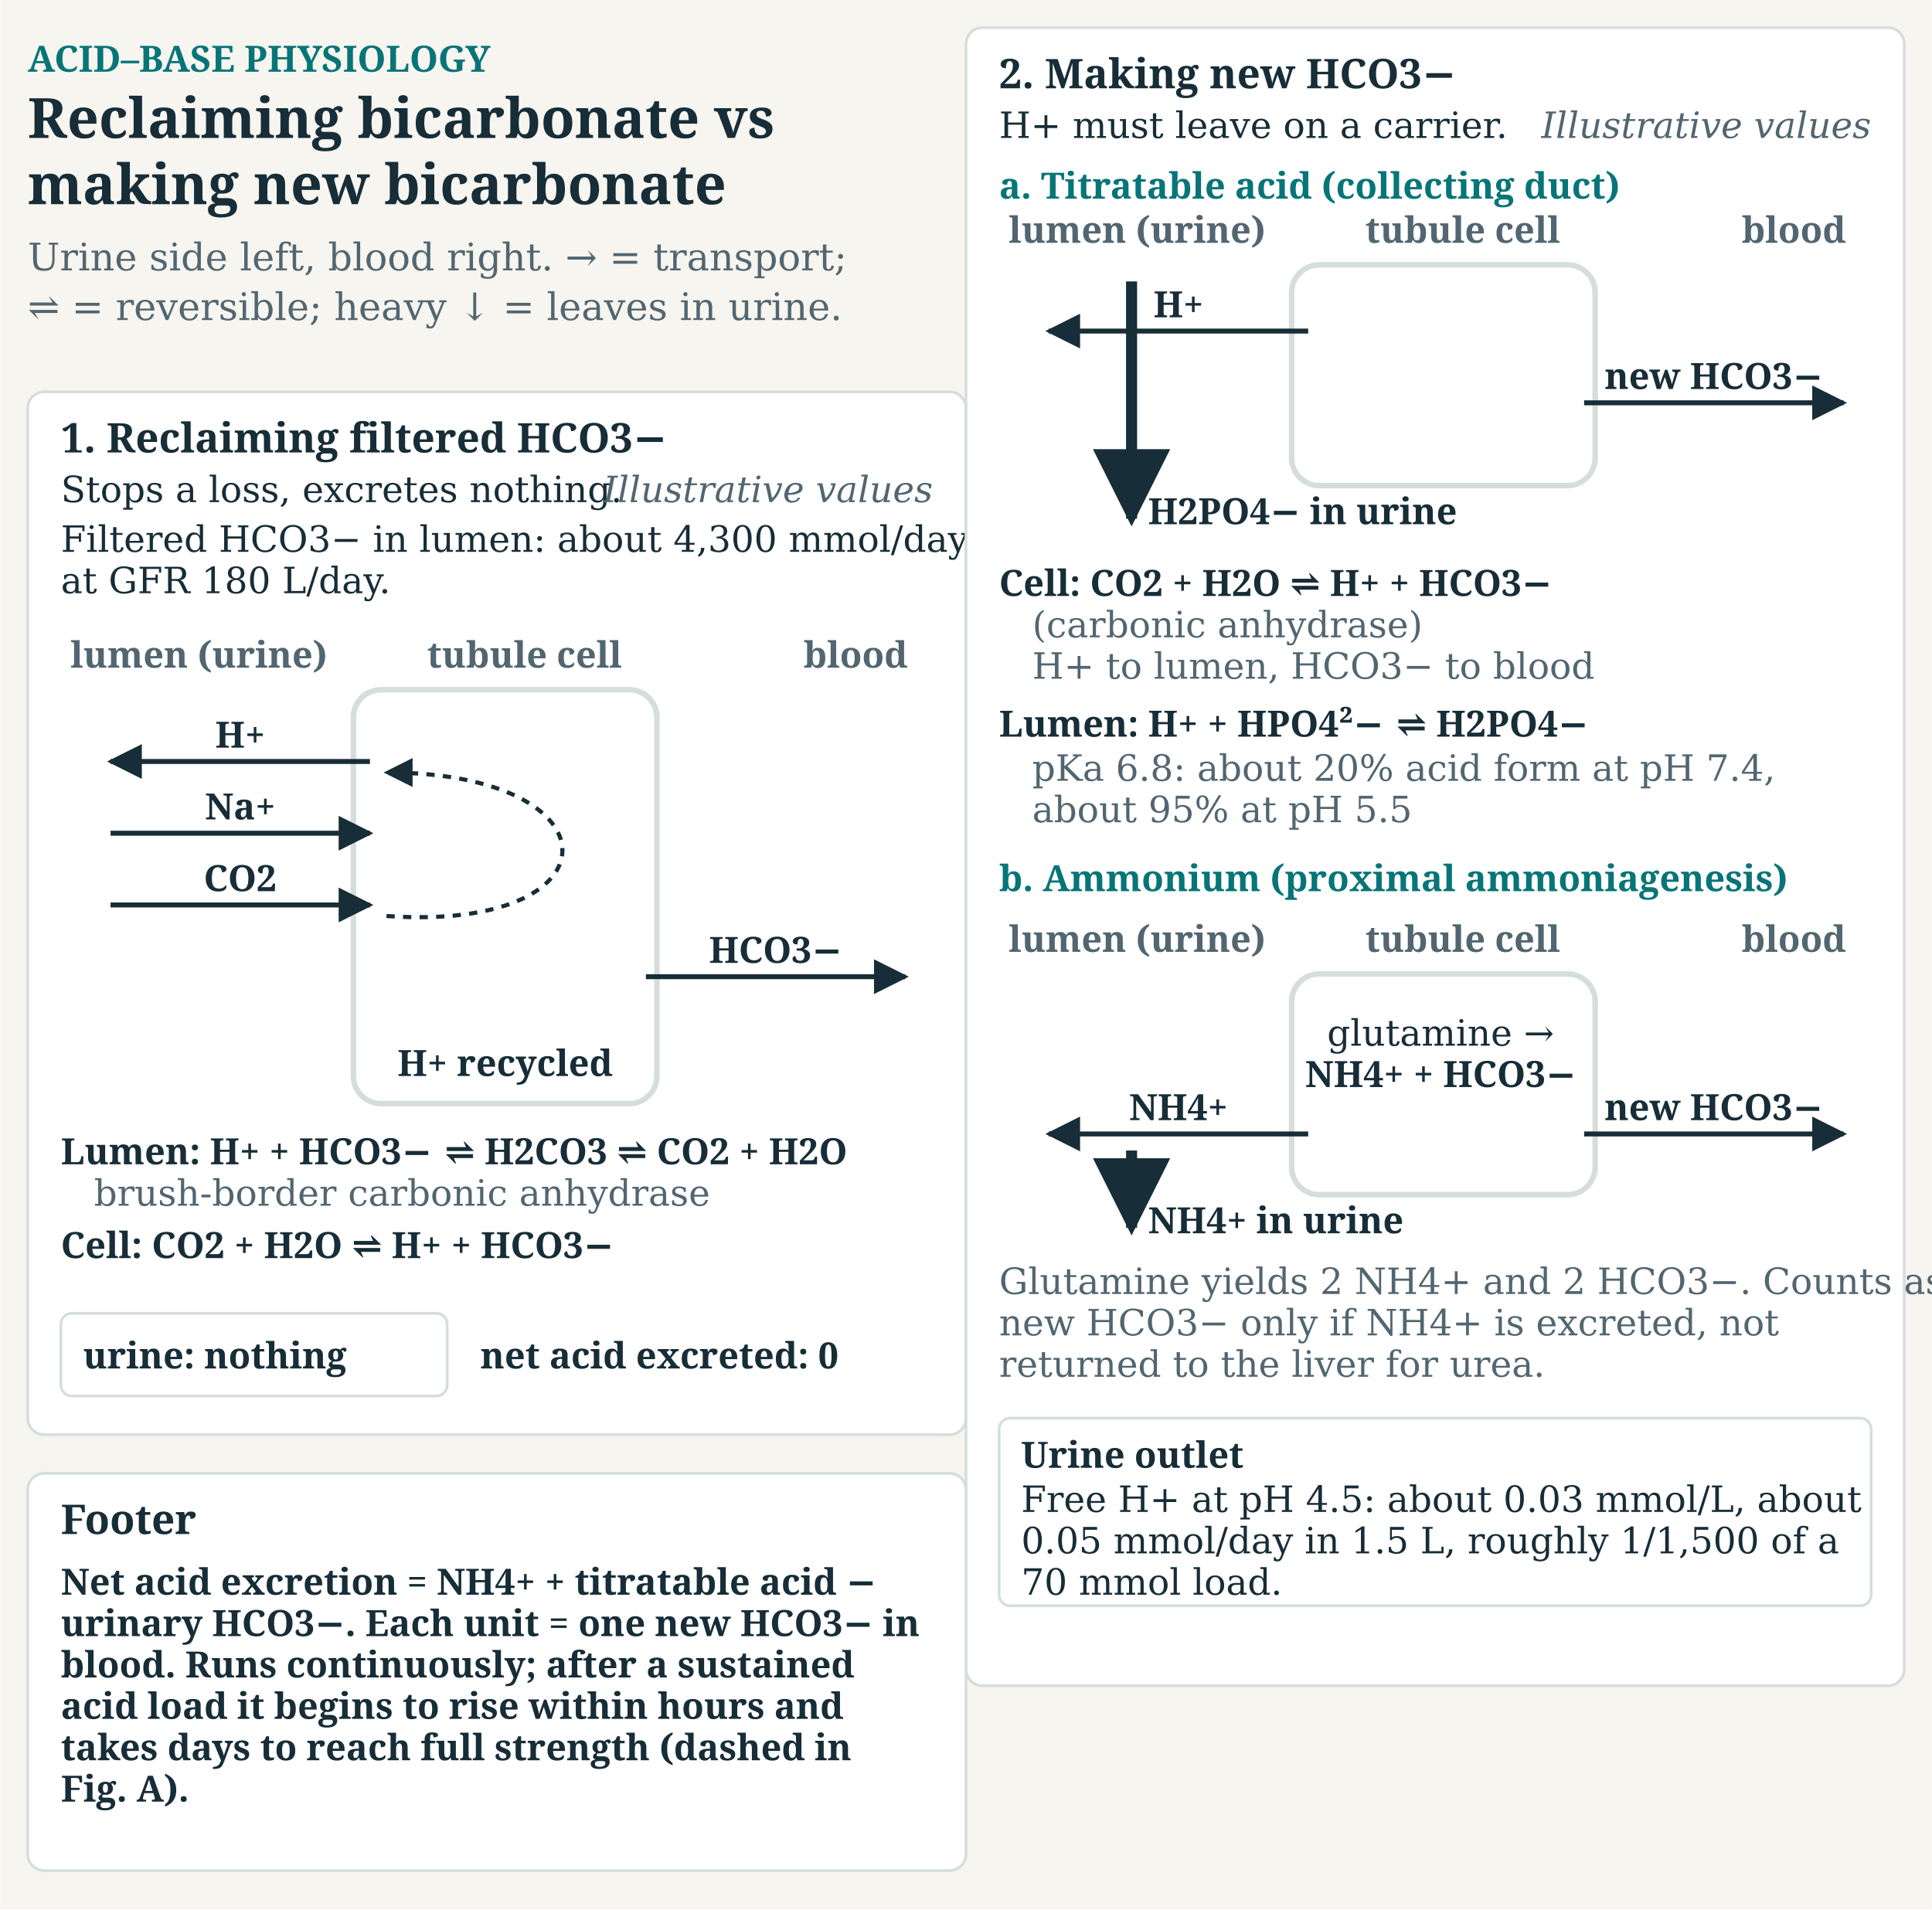
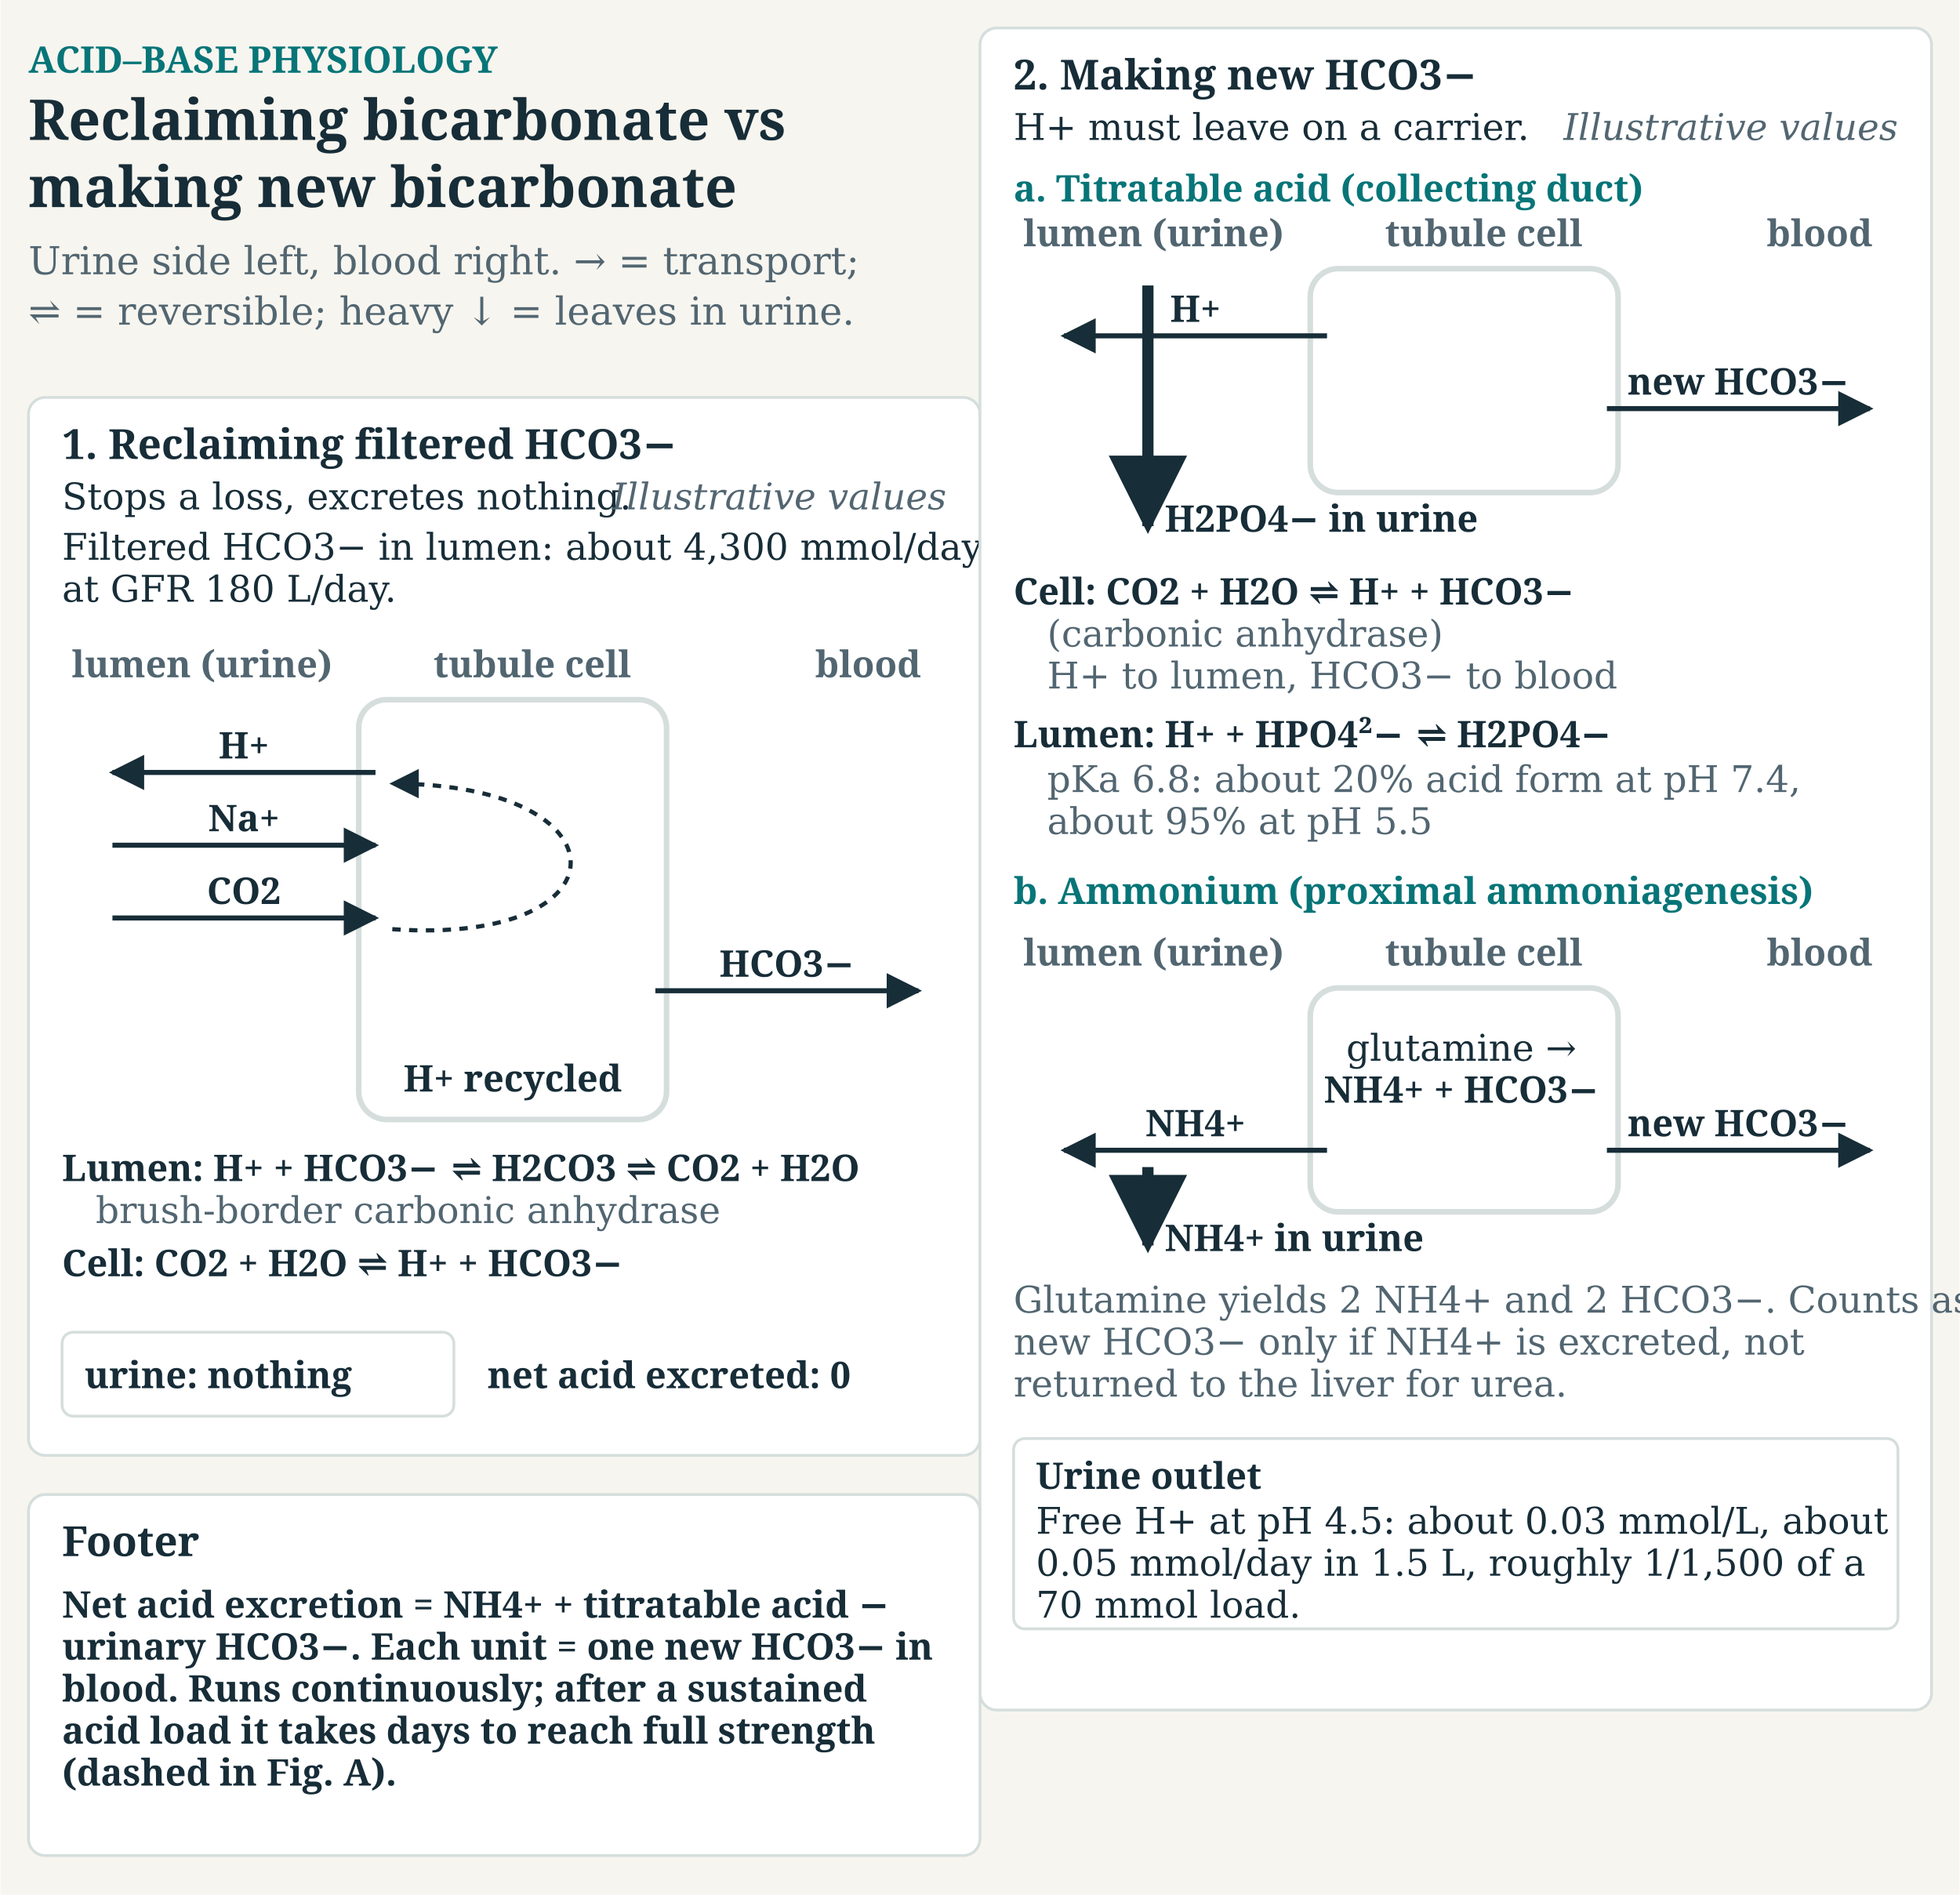
- <svg xmlns="http://www.w3.org/2000/svg" class="diagram-print" viewBox="0 0 700 692" width="6.9in" height="6.82in" role="img" aria-labelledby="fig-r8-04-renal-bicarbonate-print-title" aria-describedby="fig-r8-04-renal-bicarbonate-print-desc">
+ <svg xmlns="http://www.w3.org/2000/svg" class="diagram-print" viewBox="0 0 700 677" width="6.9in" height="6.67in" role="img" aria-labelledby="fig-r8-04-renal-bicarbonate-print-title" aria-describedby="fig-r8-04-renal-bicarbonate-print-desc">
  <style>text{font-family:Literata,'DejaVu Serif',Georgia,serif}text[font-weight='700']{font-family:Fraunces,Literata,Georgia,serif}.t-ink{fill:var(--fig-ink,#172d38)}.s-ink{stroke:var(--fig-ink,#172d38);fill:none}.f-ink{fill:var(--fig-ink,#172d38)}.t-muted{fill:var(--fig-muted,#526671)}.s-muted{stroke:var(--fig-muted,#526671);fill:none}.f-muted{fill:var(--fig-muted,#526671)}.t-teal{fill:var(--fig-teal,#077578)}.s-teal{stroke:var(--fig-teal,#077578);fill:none}.f-teal{fill:var(--fig-teal,#077578)}.t-red{fill:var(--fig-red,#af4639)}.s-red{stroke:var(--fig-red,#af4639);fill:none}.f-red{fill:var(--fig-red,#af4639)}.t-gold{fill:var(--fig-gold,#996613)}.s-gold{stroke:var(--fig-gold,#996613);fill:none}.f-gold{fill:var(--fig-gold,#996613)}.t-rule{fill:var(--fig-rule,#d5dedc)}.s-rule{stroke:var(--fig-rule,#d5dedc);fill:none}.f-rule{fill:var(--fig-rule,#d5dedc)}.bg{fill:var(--fig-canvas,#f7f5ef)}.pn{fill:var(--fig-panel,#ffffff);stroke:var(--fig-rule,#d5dedc)}.hatch{fill:url(#fig-r8-04-renal-bicarbonate-print-h)}</style>
  <defs>
    <marker id="fig-r8-04-renal-bicarbonate-print-ar" viewBox="0 0 10 10" refX="9" refY="5" markerWidth="7" markerHeight="7" orient="auto-start-reverse">
      <path d="M0,0L10,5L0,10z" class="f-ink" />
    </marker>
    <pattern id="fig-r8-04-renal-bicarbonate-print-h" width="7" height="7" patternUnits="userSpaceOnUse" patternTransform="rotate(45)">
      <line x1="0" y1="0" x2="0" y2="7" class="s-gold" stroke-width="2.5" />
    </pattern>
  </defs>
-   <rect class="bg" width="700" height="692" />
+   <rect class="bg" width="700" height="677" />
  <g transform="translate(10,10)">
    <text x="0" y="16" font-size="13.14" text-anchor="start" font-weight="700" class="t-teal">ACID–BASE PHYSIOLOGY</text>
    <text x="0" y="40" font-size="20.14" text-anchor="start" font-weight="700" class="t-ink">Reclaiming bicarbonate vs</text>
    <text x="0" y="64" font-size="20.14" text-anchor="start" font-weight="700" class="t-ink">making new bicarbonate</text>
    <text x="0" y="88" font-size="13.78" text-anchor="start" font-weight="400" class="t-muted">Urine side left, blood right. → = transport;</text>
    <text x="0" y="106" font-size="13.78" text-anchor="start" font-weight="400" class="t-muted">⇌ = reversible; heavy ↓ = leaves in urine.</text>
  </g>
  <g transform="translate(10,142)">
    <rect x="0" y="0" width="340" height="378" rx="6" class="pn" />
    <text x="12" y="22" font-size="14.84" text-anchor="start" font-weight="700" class="t-ink">1. Reclaiming filtered HCO3−</text>
    <text x="12" y="40" font-size="13.14" text-anchor="start" font-weight="400" class="t-ink">Stops a loss, excretes nothing.</text>
    <text x="328" y="40" font-size="13.14" text-anchor="end" font-weight="400" font-style="italic" class="t-muted">Illustrative values</text>
    <text x="12" y="58" font-size="13.14" text-anchor="start" font-weight="400" class="t-ink">Filtered HCO3− in lumen: about 4,300 mmol/day</text>
    <text x="12" y="73" font-size="13.14" text-anchor="start" font-weight="400" class="t-ink">at GFR 180 L/day.</text>
    <rect x="118" y="108" width="110" height="150" rx="10" class="pn" stroke-width="2" />
    <text x="62" y="100" font-size="13.14" text-anchor="middle" font-weight="700" class="t-muted">lumen (urine)</text>
    <text x="180" y="100" font-size="13.14" text-anchor="middle" font-weight="700" class="t-muted">tubule cell</text>
    <text x="300" y="100" font-size="13.14" text-anchor="middle" font-weight="700" class="t-muted">blood</text>
    <line x1="124" y1="134" x2="30" y2="134" class="s-ink" stroke-width="1.8" marker-end="url(#fig-r8-04-renal-bicarbonate-print-ar)" />
    <text x="77.0" y="129" font-size="13.14" text-anchor="middle" font-weight="700" class="t-ink">H+</text>
    <line x1="30" y1="160" x2="124" y2="160" class="s-ink" stroke-width="1.8" marker-end="url(#fig-r8-04-renal-bicarbonate-print-ar)" />
    <text x="77.0" y="155" font-size="13.14" text-anchor="middle" font-weight="700" class="t-ink">Na+</text>
    <line x1="30" y1="186" x2="124" y2="186" class="s-ink" stroke-width="1.8" marker-end="url(#fig-r8-04-renal-bicarbonate-print-ar)" />
    <text x="77.0" y="181" font-size="13.14" text-anchor="middle" font-weight="700" class="t-ink">CO2</text>
    <line x1="224" y1="212" x2="318" y2="212" class="s-ink" stroke-width="1.8" marker-end="url(#fig-r8-04-renal-bicarbonate-print-ar)" />
    <text x="271.0" y="207" font-size="13.14" text-anchor="middle" font-weight="700" class="t-ink">HCO3−</text>
    <path d="M130,190 C215,196 215,138 130,138" class="s-ink" stroke-width="1.5" stroke-dasharray="3 3" marker-end="url(#fig-r8-04-renal-bicarbonate-print-ar)" />
    <text x="173" y="248" font-size="13.14" text-anchor="middle" font-weight="700" class="t-ink">H+ recycled</text>
    <text x="12" y="280" font-size="13.14" text-anchor="start" font-weight="700" class="t-ink">Lumen: H+ + HCO3− ⇌ H2CO3 ⇌ CO2 + H2O</text>
    <text x="24" y="295" font-size="13.14" text-anchor="start" font-weight="400" class="t-muted">brush-border carbonic anhydrase</text>
    <text x="12" y="314" font-size="13.14" text-anchor="start" font-weight="700" class="t-ink">Cell: CO2 + H2O ⇌ H+ + HCO3−</text>
    <rect x="12" y="334" width="140" height="30" rx="4" class="pn" />
    <text x="20" y="354" font-size="13.14" text-anchor="start" font-weight="700" class="t-ink">urine: nothing</text>
    <text x="164" y="354" font-size="13.14" text-anchor="start" font-weight="700" class="t-ink">net acid excreted: 0</text>
  </g>
  <g transform="translate(350,10)">
    <rect x="0" y="0" width="340" height="601" rx="6" class="pn" />
    <text x="12" y="22" font-size="14.84" text-anchor="start" font-weight="700" class="t-ink">2. Making new HCO3−</text>
    <text x="12" y="40" font-size="13.14" text-anchor="start" font-weight="400" class="t-ink">H+ must leave on a carrier.</text>
    <text x="328" y="40" font-size="13.14" text-anchor="end" font-weight="400" font-style="italic" class="t-muted">Illustrative values</text>
    <text x="12" y="62" font-size="13.14" text-anchor="start" font-weight="700" class="t-teal">a. Titratable acid (collecting duct)</text>
    <rect x="118" y="86" width="110" height="80" rx="10" class="pn" stroke-width="2" />
    <text x="62" y="78" font-size="13.14" text-anchor="middle" font-weight="700" class="t-muted">lumen (urine)</text>
    <text x="180" y="78" font-size="13.14" text-anchor="middle" font-weight="700" class="t-muted">tubule cell</text>
    <text x="300" y="78" font-size="13.14" text-anchor="middle" font-weight="700" class="t-muted">blood</text>
    <line x1="124" y1="110" x2="30" y2="110" class="s-ink" stroke-width="1.8" marker-end="url(#fig-r8-04-renal-bicarbonate-print-ar)" />
    <text x="77.0" y="105" font-size="13.14" text-anchor="middle" font-weight="700" class="t-ink">H+</text>
    <line x1="224" y1="136" x2="318" y2="136" class="s-ink" stroke-width="1.8" marker-end="url(#fig-r8-04-renal-bicarbonate-print-ar)" />
    <text x="271.0" y="131" font-size="13.14" text-anchor="middle" font-weight="700" class="t-ink">new HCO3−</text>
    <line x1="60" y1="92" x2="60" y2="178" class="s-ink" stroke-width="4" marker-end="url(#fig-r8-04-renal-bicarbonate-print-ar)" />
    <text x="66" y="180" font-size="13.14" text-anchor="start" font-weight="700" class="t-ink">H2PO4− in urine</text>
    <text x="12" y="206" font-size="13.14" text-anchor="start" font-weight="700" class="t-ink">Cell: CO2 + H2O ⇌ H+ + HCO3−</text>
    <text x="24" y="221" font-size="13.14" text-anchor="start" font-weight="400" class="t-muted">(carbonic anhydrase)</text>
    <text x="24" y="236" font-size="13.14" text-anchor="start" font-weight="400" class="t-muted">H+ to lumen, HCO3− to blood</text>
    <text x="12" y="257" font-size="13.14" text-anchor="start" font-weight="700" class="t-ink">Lumen: H+ + HPO4²− ⇌ H2PO4−</text>
    <text x="24" y="273" font-size="13.14" text-anchor="start" font-weight="400" class="t-muted">pKa 6.8: about 20% acid form at pH 7.4,</text>
    <text x="24" y="288" font-size="13.14" text-anchor="start" font-weight="400" class="t-muted">about 95% at pH 5.5</text>
    <text x="12" y="313" font-size="13.14" text-anchor="start" font-weight="700" class="t-teal">b. Ammonium (proximal ammoniagenesis)</text>
    <rect x="118" y="343" width="110" height="80" rx="10" class="pn" stroke-width="2" />
    <text x="62" y="335" font-size="13.14" text-anchor="middle" font-weight="700" class="t-muted">lumen (urine)</text>
    <text x="180" y="335" font-size="13.14" text-anchor="middle" font-weight="700" class="t-muted">tubule cell</text>
    <text x="300" y="335" font-size="13.14" text-anchor="middle" font-weight="700" class="t-muted">blood</text>
    <text x="172" y="369" font-size="13.14" text-anchor="middle" font-weight="400" class="t-ink">glutamine →</text>
    <text x="172" y="384" font-size="13.14" text-anchor="middle" font-weight="700" class="t-ink">NH4+ + HCO3−</text>
    <line x1="124" y1="401" x2="30" y2="401" class="s-ink" stroke-width="1.8" marker-end="url(#fig-r8-04-renal-bicarbonate-print-ar)" />
    <text x="77.0" y="396" font-size="13.14" text-anchor="middle" font-weight="700" class="t-ink">NH4+</text>
    <line x1="224" y1="401" x2="318" y2="401" class="s-ink" stroke-width="1.8" marker-end="url(#fig-r8-04-renal-bicarbonate-print-ar)" />
    <text x="271.0" y="396" font-size="13.14" text-anchor="middle" font-weight="700" class="t-ink">new HCO3−</text>
    <line x1="60" y1="407" x2="60" y2="435" class="s-ink" stroke-width="4" marker-end="url(#fig-r8-04-renal-bicarbonate-print-ar)" />
    <text x="66" y="437" font-size="13.14" text-anchor="start" font-weight="700" class="t-ink">NH4+ in urine</text>
    <text x="12" y="459" font-size="13.14" text-anchor="start" font-weight="400" class="t-muted">Glutamine yields 2 NH4+ and 2 HCO3−. Counts as</text>
    <text x="12" y="474" font-size="13.14" text-anchor="start" font-weight="400" class="t-muted">new HCO3− only if NH4+ is excreted, not</text>
    <text x="12" y="489" font-size="13.14" text-anchor="start" font-weight="400" class="t-muted">returned to the liver for urea.</text>
    <rect x="12" y="504" width="316" height="68" rx="4" class="pn" />
    <text x="20" y="522" font-size="13.14" text-anchor="start" font-weight="700" class="t-ink">Urine outlet</text>
    <text x="20" y="538" font-size="13.14" text-anchor="start" font-weight="400" class="t-ink">Free H+ at pH 4.5: about 0.03 mmol/L, about</text>
    <text x="20" y="553" font-size="13.14" text-anchor="start" font-weight="400" class="t-ink">0.05 mmol/day in 1.5 L, roughly 1/1,500 of a</text>
    <text x="20" y="568" font-size="13.14" text-anchor="start" font-weight="400" class="t-ink">70 mmol load.</text>
  </g>
  <g transform="translate(10,534)">
-     <rect x="0" y="0" width="340" height="144" rx="6" class="pn" />
+     <rect x="0" y="0" width="340" height="129" rx="6" class="pn" />
    <text x="12" y="22" font-size="14.84" text-anchor="start" font-weight="700" class="t-ink">Footer</text>
    <text x="12" y="44" font-size="13.14" text-anchor="start" font-weight="700" class="t-ink">Net acid excretion = NH4+ + titratable acid −</text>
    <text x="12" y="59" font-size="13.14" text-anchor="start" font-weight="700" class="t-ink">urinary HCO3−. Each unit = one new HCO3− in</text>
    <text x="12" y="74" font-size="13.14" text-anchor="start" font-weight="700" class="t-ink">blood. Runs continuously; after a sustained</text>
-     <text x="12" y="89" font-size="13.14" text-anchor="start" font-weight="700" class="t-ink">acid load it begins to rise within hours and</text>
-     <text x="12" y="104" font-size="13.14" text-anchor="start" font-weight="700" class="t-ink">takes days to reach full strength (dashed in</text>
-     <text x="12" y="119" font-size="13.14" text-anchor="start" font-weight="700" class="t-ink">Fig. A).</text>
+     <text x="12" y="89" font-size="13.14" text-anchor="start" font-weight="700" class="t-ink">acid load it takes days to reach full strength</text>
+     <text x="12" y="104" font-size="13.14" text-anchor="start" font-weight="700" class="t-ink">(dashed in Fig. A).</text>
  </g>
</svg>
